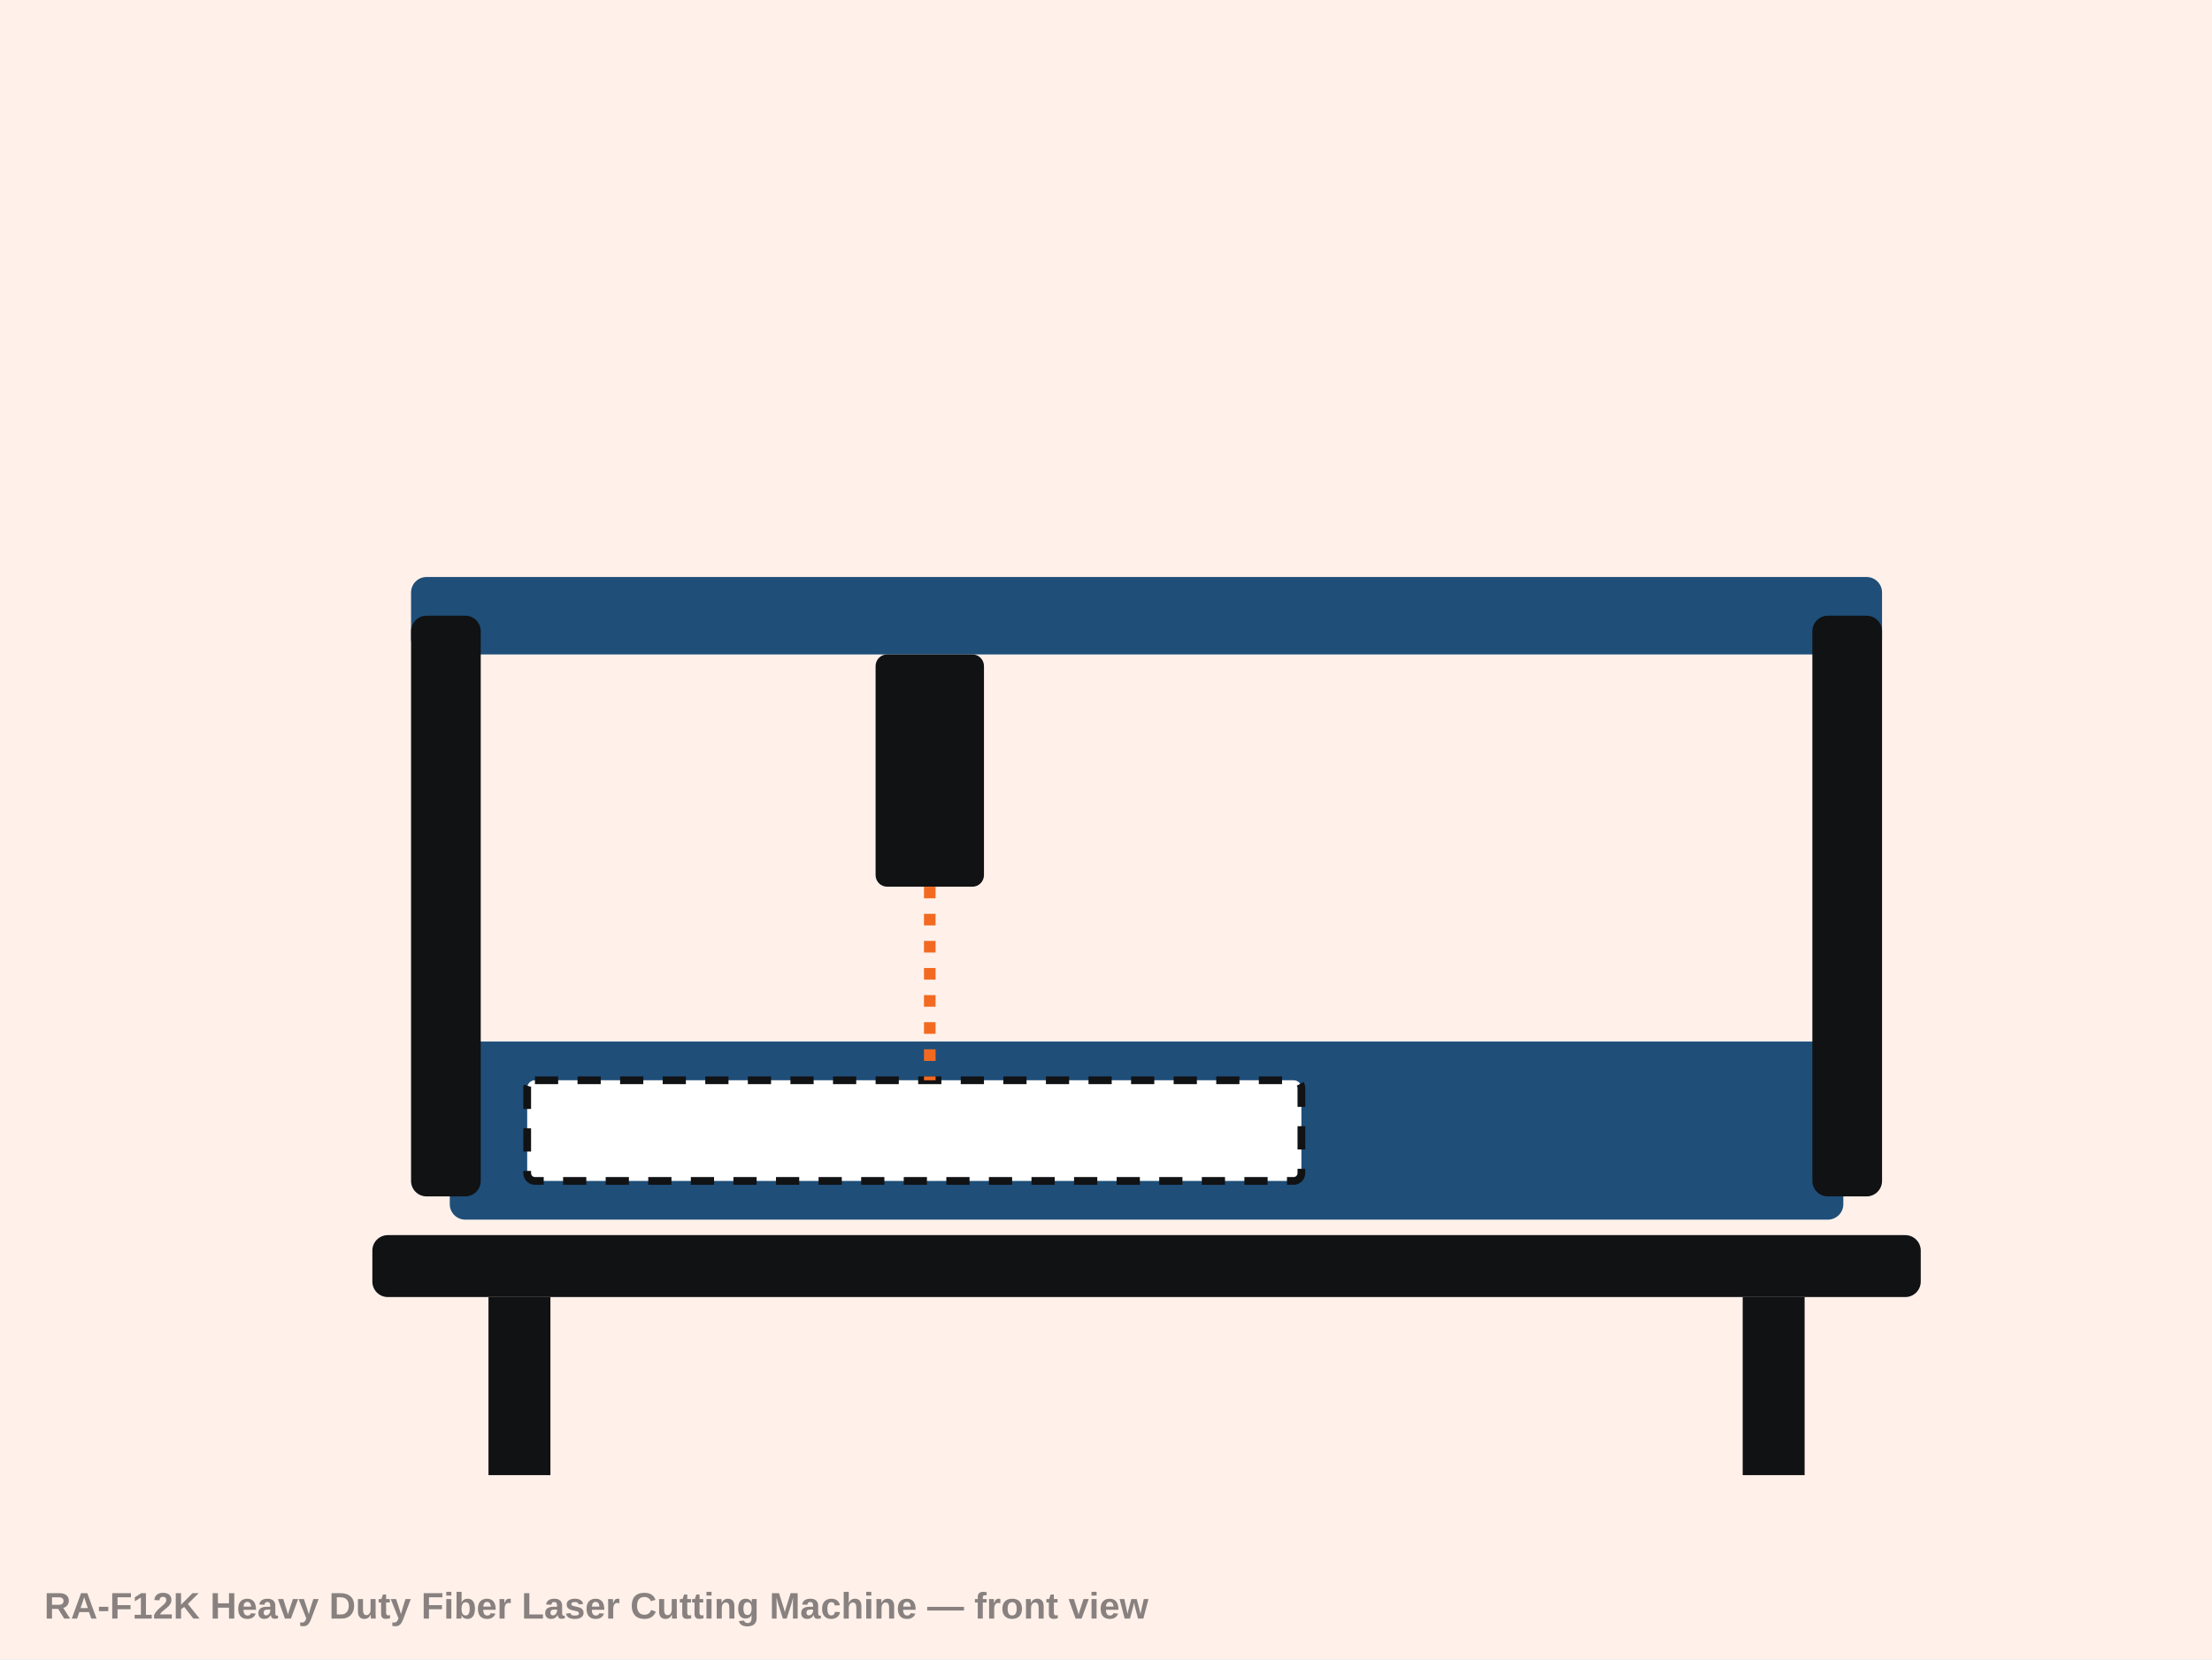
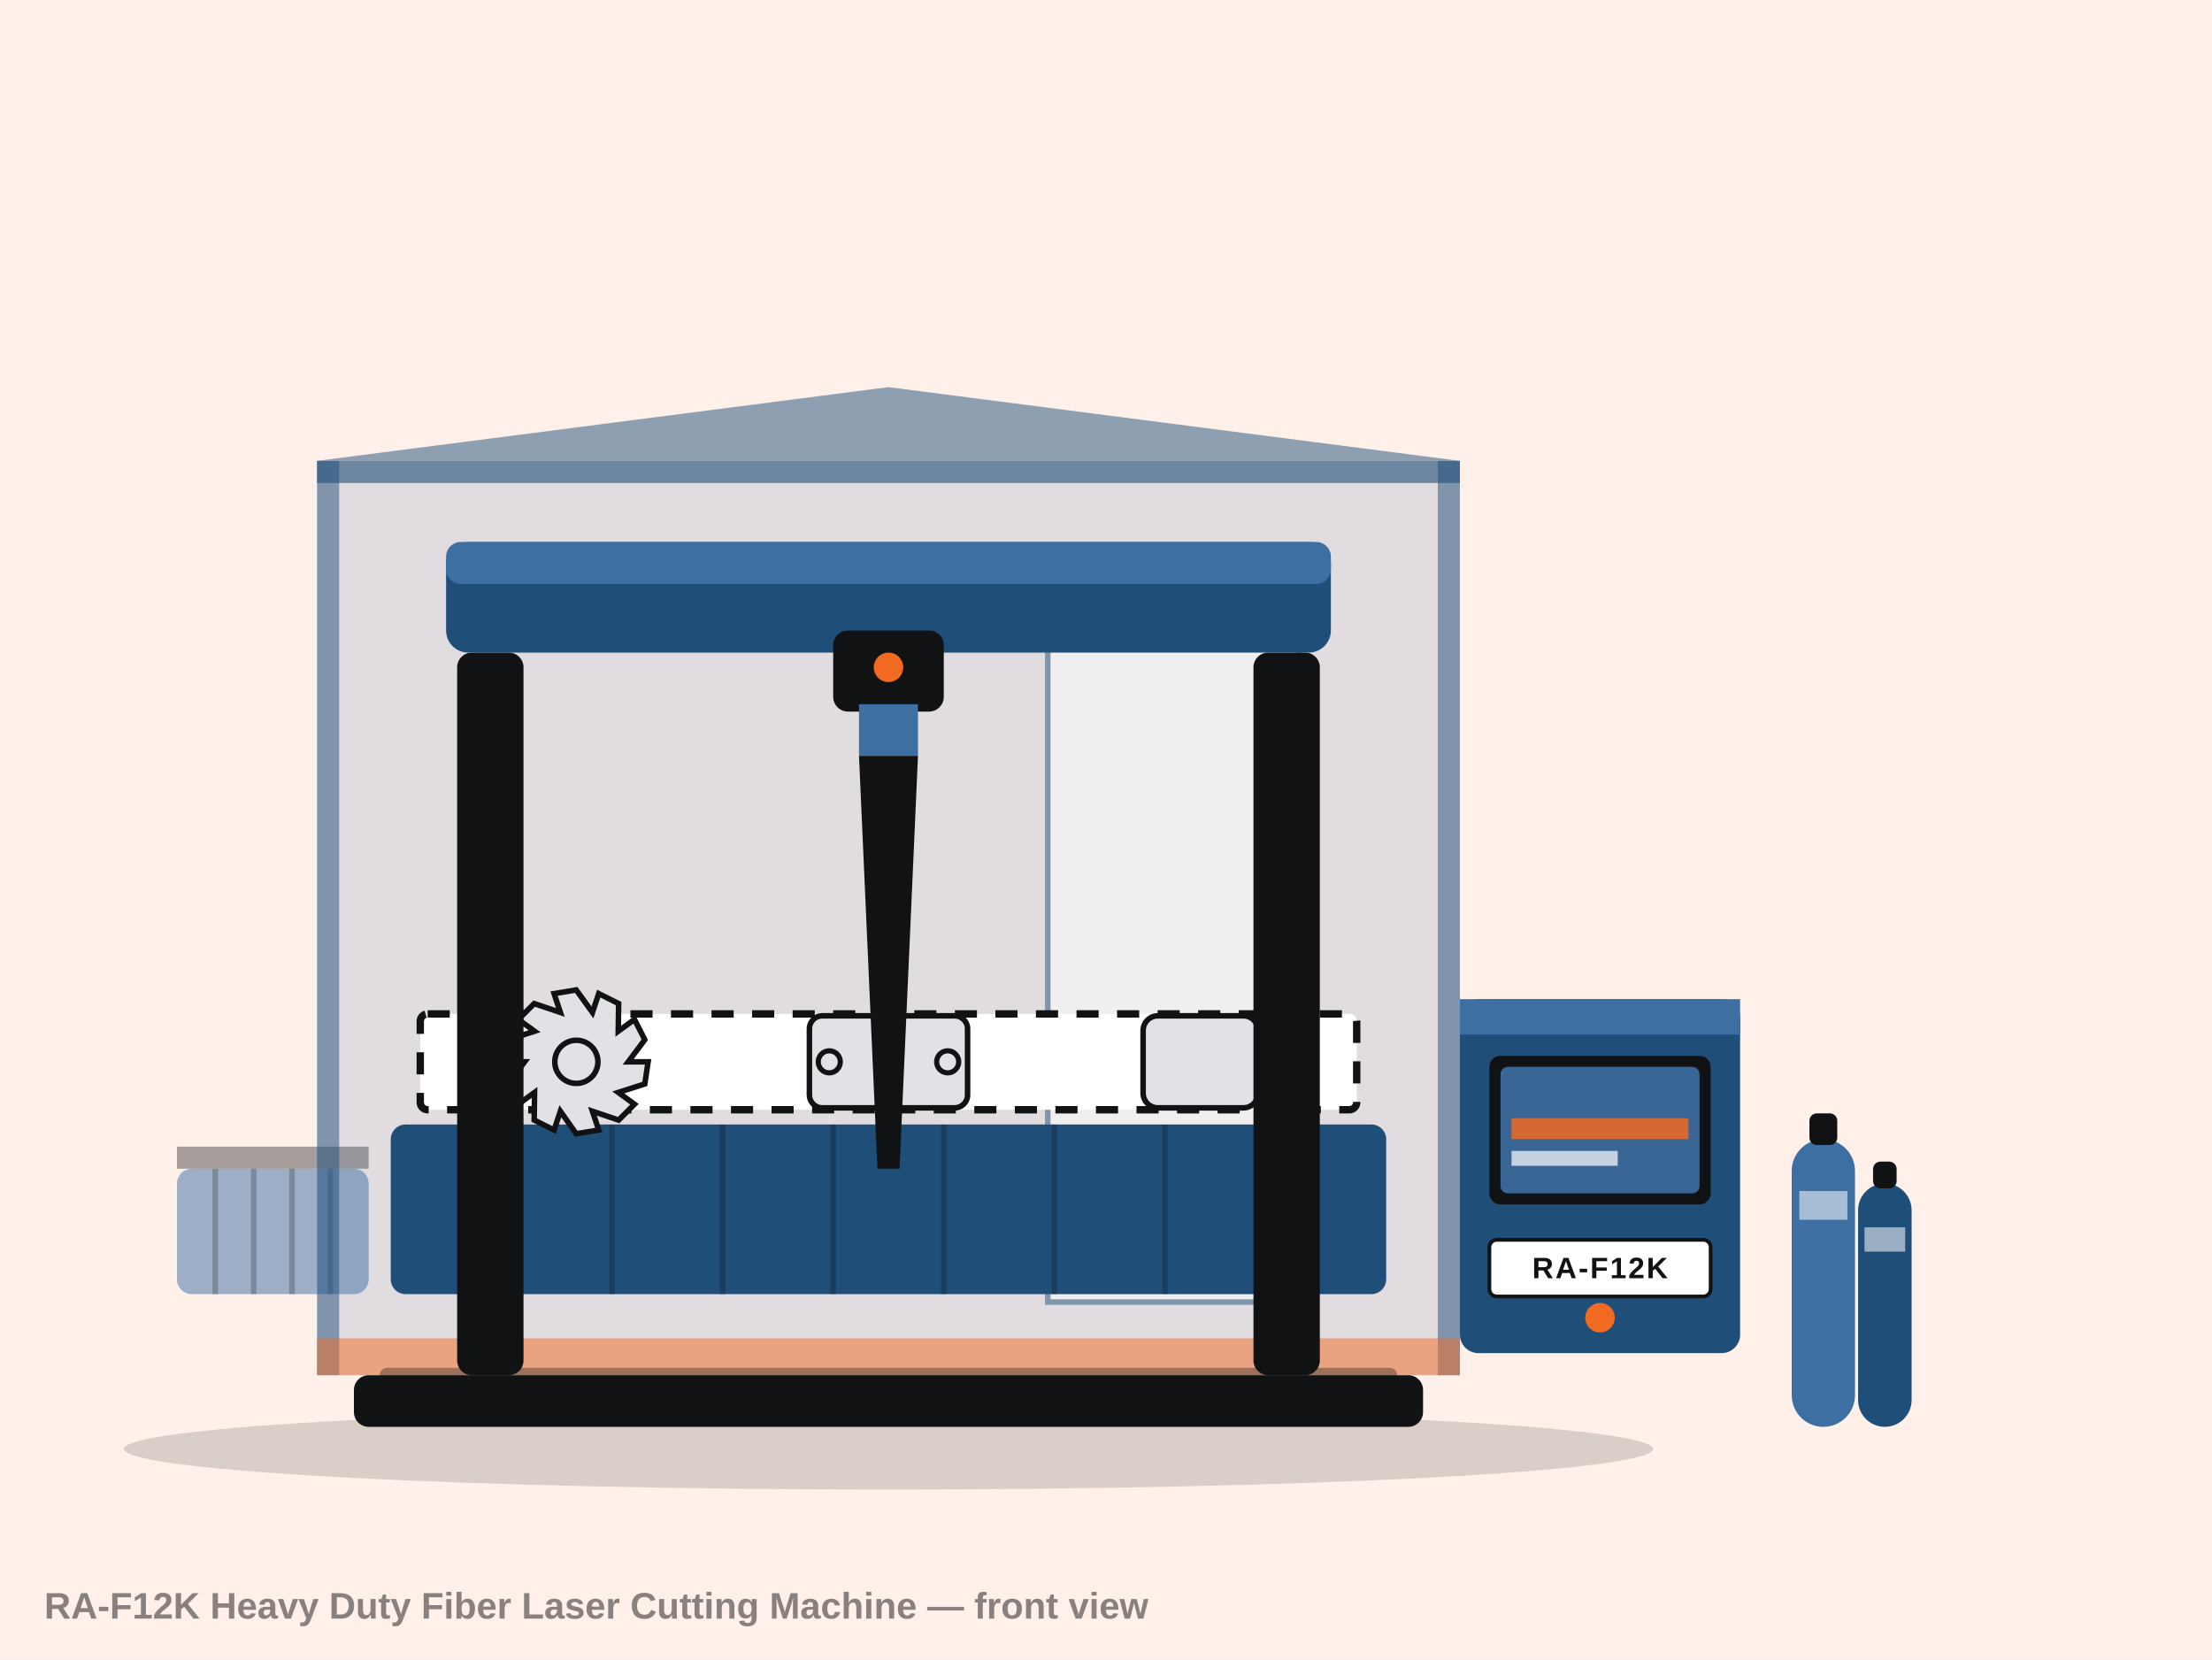
<svg xmlns="http://www.w3.org/2000/svg" width="1200" height="900" viewBox="0 0 1200 900">
  <rect width="1200" height="900" fill="#FFF1EA" />
-   <g transform="translate(160 250) scale(2.1)">
-     <svg x="0" y="0" width="440" height="280" viewBox="0 0 440 280" preserveAspectRatio="xMidYMid meet">
+   <g transform="translate(40.0 230.0) scale(2)">
+     <g>
      <g>
-         <rect x="20" y="200" width="400" height="16" rx="4" fill="#111214" />
-         <rect x="50" y="216" width="16" height="46" fill="#111214" />
-         <rect x="374" y="216" width="16" height="46" fill="#111214" />
-         <rect x="40" y="150" width="360" height="46" rx="4" fill="#1F4E79" />
-         <rect x="60" y="160" width="200" height="26" rx="2" fill="#FFFFFF" stroke="#111214" stroke-width="2" stroke-dasharray="6 5" />
-         <rect x="30" y="30" width="380" height="20" rx="4" fill="#1F4E79" />
-         <rect x="30" y="40" width="18" height="150" rx="4" fill="#111214" />
-         <rect x="392" y="40" width="18" height="150" rx="4" fill="#111214" />
-         <rect x="150" y="50" width="28" height="60" rx="3" fill="#111214" />
-         <line x1="164" y1="110" x2="164" y2="160" stroke="#F26A21" stroke-width="3" stroke-dasharray="3 4" />
+         <ellipse cx="221" cy="278" rx="207.4" ry="11" fill="#111214" opacity="0.16" />
+         <g opacity="0.92">
+           <rect x="28" y="202" width="52" height="34" rx="4" fill="#3D6FA3" opacity="0.55" />
+           <line x1="38.4" y1="202" x2="38.4" y2="236" stroke="#111214" stroke-width="1.5" opacity="0.28" />
+           <line x1="48.8" y1="202" x2="48.8" y2="236" stroke="#111214" stroke-width="1.5" opacity="0.28" />
+           <line x1="59.2" y1="202" x2="59.2" y2="236" stroke="#111214" stroke-width="1.5" opacity="0.28" />
+           <line x1="69.6" y1="202" x2="69.6" y2="236" stroke="#111214" stroke-width="1.5" opacity="0.28" />
+           <rect x="28" y="196" width="52" height="6" fill="#111214" opacity="0.4" />
+         </g>
+         <g>
+           <rect x="66" y="10" width="310" height="248" fill="#3D6FA3" opacity="0.16" />
+           <rect x="66" y="10" width="310" height="6" fill="#1F4E79" opacity="0.6" />
+           <rect x="66" y="10" width="6" height="248" fill="#1F4E79" opacity="0.5" />
+           <rect x="370" y="10" width="6" height="248" fill="#1F4E79" opacity="0.5" />
+           <rect x="264.2" y="39.76" width="68.2" height="198.4" fill="#FFFFFF" opacity="0.5" stroke="#1F4E79" stroke-width="1.5" />
+           <rect x="66" y="248" width="310" height="10" fill="#F26A21" opacity="0.5" />
+         </g>
+         <path d="M66 10 L221 -10 L376 10 Z" fill="#1F4E79" opacity="0.5" />
+         <rect x="76" y="258" width="290" height="14" rx="4" fill="#111214" />
+         <rect x="98" y="272" width="16" height="0" fill="#111214" />
+         <rect x="155.5" y="272" width="16" height="0" fill="#111214" />
+         <rect x="213" y="272" width="16" height="0" fill="#111214" />
+         <rect x="270.5" y="272" width="16" height="0" fill="#111214" />
+         <rect x="328" y="272" width="16" height="0" fill="#111214" />
+         <rect x="83" y="256" width="276" height="5" rx="2" fill="#111214" opacity="0.35" />
+         <g>
+           <rect x="86" y="190" width="270" height="46" rx="4" fill="#1F4E79" />
+           <line x1="116" y1="190" x2="116" y2="236" stroke="#111214" stroke-width="1.5" opacity="0.28" />
+           <line x1="146" y1="190" x2="146" y2="236" stroke="#111214" stroke-width="1.5" opacity="0.28" />
+           <line x1="176" y1="190" x2="176" y2="236" stroke="#111214" stroke-width="1.5" opacity="0.28" />
+           <line x1="206" y1="190" x2="206" y2="236" stroke="#111214" stroke-width="1.5" opacity="0.28" />
+           <line x1="236" y1="190" x2="236" y2="236" stroke="#111214" stroke-width="1.5" opacity="0.28" />
+           <line x1="266" y1="190" x2="266" y2="236" stroke="#111214" stroke-width="1.5" opacity="0.28" />
+           <line x1="296" y1="190" x2="296" y2="236" stroke="#111214" stroke-width="1.5" opacity="0.28" />
+           <line x1="326" y1="190" x2="326" y2="236" stroke="#111214" stroke-width="1.5" opacity="0.28" />
+           <rect x="94" y="160" width="254" height="26" rx="2" fill="#FFFFFF" stroke="#111214" stroke-width="2" stroke-dasharray="6 5" />
+           <g>
+             <path d="M150.4 173.0 L155.8 173.0 L154.9 179.0 L147.7 181.3 L147.7 181.3 L152.1 184.5 L147.8 188.8 L140.7 186.4 L140.7 186.4 L142.4 191.5 L136.3 192.5 L132.0 186.4 L132.0 186.4 L130.3 191.5 L124.9 188.8 L125.0 181.3 L125.0 181.3 L120.6 184.5 L117.8 179.0 L122.3 173.0 L122.3 173.0 L116.8 173.0 L117.8 167.0 L125.0 164.7 L125.0 164.7 L120.6 161.5 L124.9 157.2 L132.0 159.6 L132.0 159.6 L130.3 154.5 L136.3 153.5 L140.7 159.6 L140.7 159.6 L142.4 154.5 L147.8 157.2 L147.7 164.7 L147.7 164.7 L152.1 161.5 L154.9 167.0 L150.4 173.0 Z" fill="#E1E2E5" stroke="#111214" stroke-width="1.5" />
+             <circle cx="136.333" cy="173" r="5.85" fill="none" stroke="#111214" stroke-width="1.5" />
+           </g>
+           <g>
+             <rect x="199.55" y="160.52" width="42.9" height="24.96" rx="3.494" fill="#E1E2E5" stroke="#111214" stroke-width="1.5" />
+             <circle cx="204.941" cy="173" r="2.995" fill="none" stroke="#111214" stroke-width="1.4" />
+             <circle cx="237.059" cy="173" r="2.995" fill="none" stroke="#111214" stroke-width="1.4" />
+           </g>
+           <rect x="290.067" y="160.52" width="31.2" height="24.96" rx="4" fill="#E1E2E5" stroke="#111214" stroke-width="1.5" />
+         </g>
+         <g>
+           <rect x="104" y="62" width="18" height="196" rx="4" fill="#111214" />
+           <rect x="320" y="62" width="18" height="196" rx="4" fill="#111214" />
+           <rect x="101" y="32" width="240" height="30" rx="6" fill="#1F4E79" />
+           <rect x="101" y="32" width="240" height="11.4" rx="4" fill="#3D6FA3" />
+         </g>
+         <g>
+           <rect x="206" y="56" width="30" height="22" rx="4" fill="#111214" />
+           <rect x="213" y="76" width="16" height="14" fill="#3D6FA3" />
+           <path d="M213 90 L229 90 L224 202 L218 202 Z" fill="#111214" />
+           <circle cx="221" cy="66" r="4" fill="#F26A21" />
+         </g>
+         <g>
+           <rect x="376" y="156" width="76" height="96" rx="5" fill="#1F4E79" />
+           <rect x="376" y="156" width="76" height="9.6" fill="#3D6FA3" />
+           <g>
+             <rect x="384" y="171.36" width="60" height="40.32" rx="3" fill="#111214" />
+             <rect x="387" y="174.36" width="54" height="34.32" rx="2" fill="#3D6FA3" opacity="0.9" />
+             <rect x="390" y="188.294" width="48" height="5.645" fill="#F26A21" opacity="0.85" />
+             <rect x="390" y="197.165" width="28.8" height="4.032" fill="#FFFFFF" opacity="0.7" />
+           </g>
+           <g>
+             <rect x="384" y="221.28" width="60" height="15.36" rx="2" fill="#FFFFFF" stroke="#111214" stroke-width="1" />
+             <text x="414" y="231.68" text-anchor="middle" font-family="Arial, sans-serif" font-size="8" font-weight="700" fill="#111214" letter-spacing="0.5">RA-F12K</text>
+           </g>
+           <circle cx="414" cy="242.4" r="4" fill="#F26A21" />
+         </g>
+         <g>
+           <rect x="466" y="194" width="17.16" height="78" rx="8.58" fill="#3D6FA3" />
+           <rect x="468.059" y="208.04" width="13.042" height="7.8" fill="#FFFFFF" opacity="0.55" />
+           <rect x="470.805" y="186.98" width="7.55" height="8.58" rx="2" fill="#111214" />
+         </g>
+         <g>
+           <rect x="484" y="206" width="14.52" height="66" rx="7.26" fill="#1F4E79" />
+           <rect x="485.742" y="217.88" width="11.035" height="6.6" fill="#FFFFFF" opacity="0.55" />
+           <rect x="488.066" y="200.06" width="6.389" height="7.26" rx="2" fill="#111214" />
+         </g>
      </g>
-     </svg>
+     </g>
  </g>
  <text x="24" y="878" font-family="Arial, sans-serif" font-size="20" font-weight="600" fill="#111214" opacity="0.5">RA-F12K Heavy Duty Fiber Laser Cutting Machine — front view</text>
</svg>
